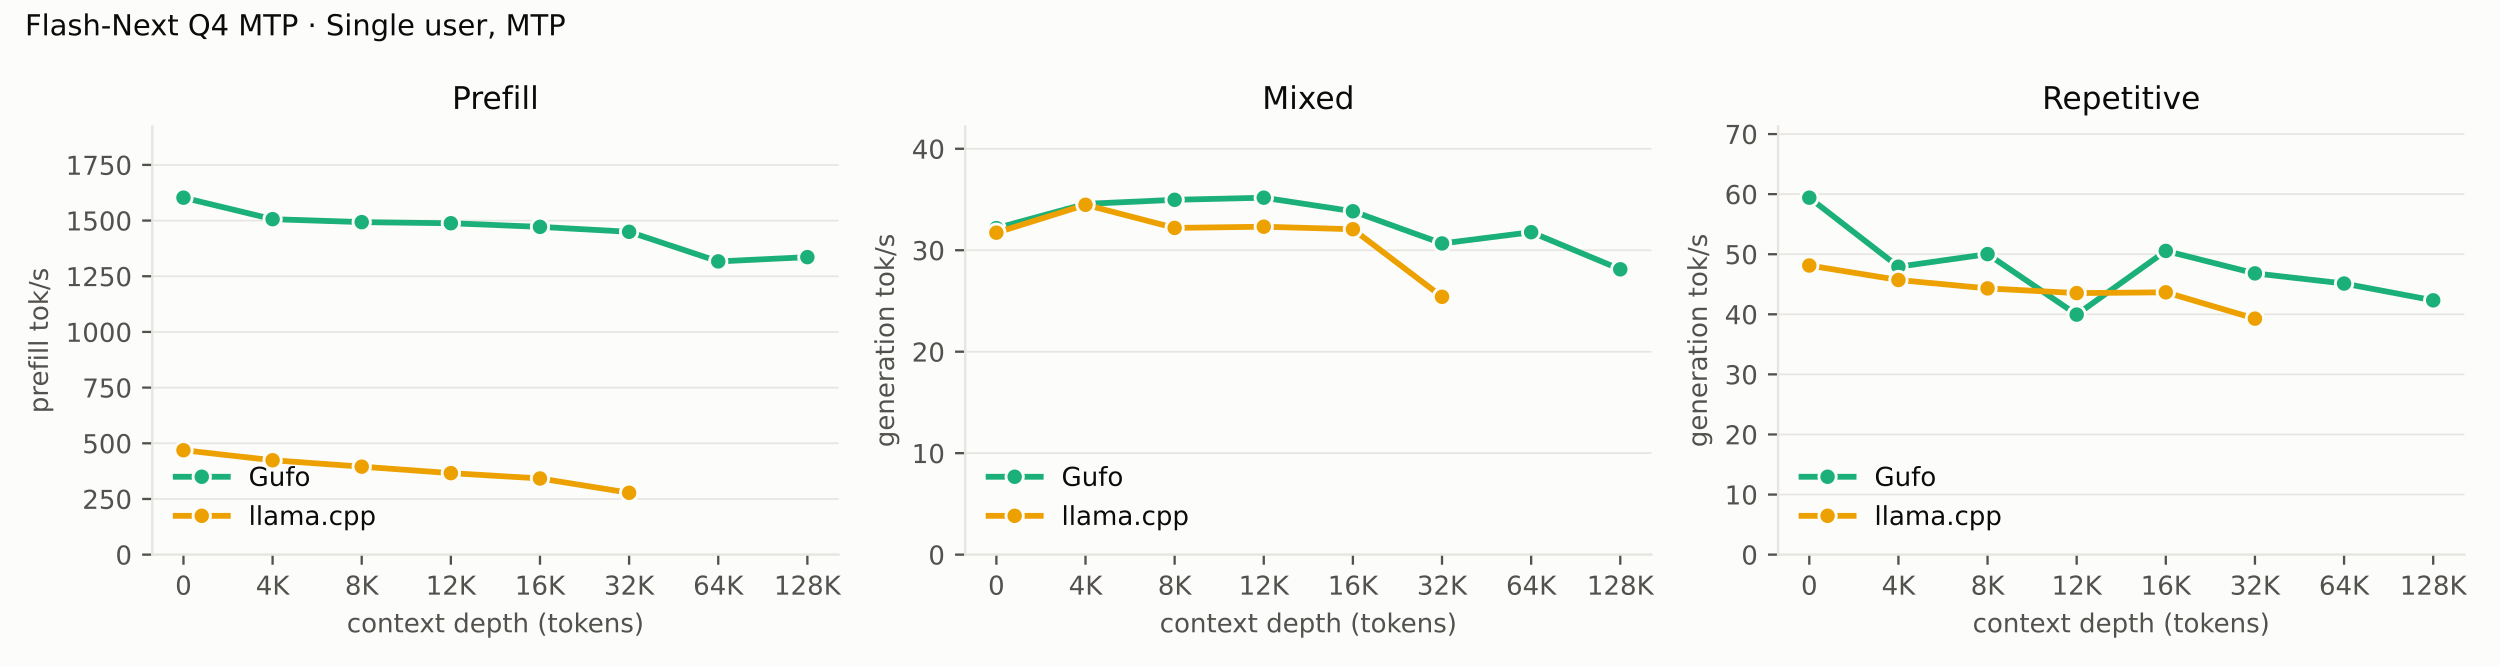
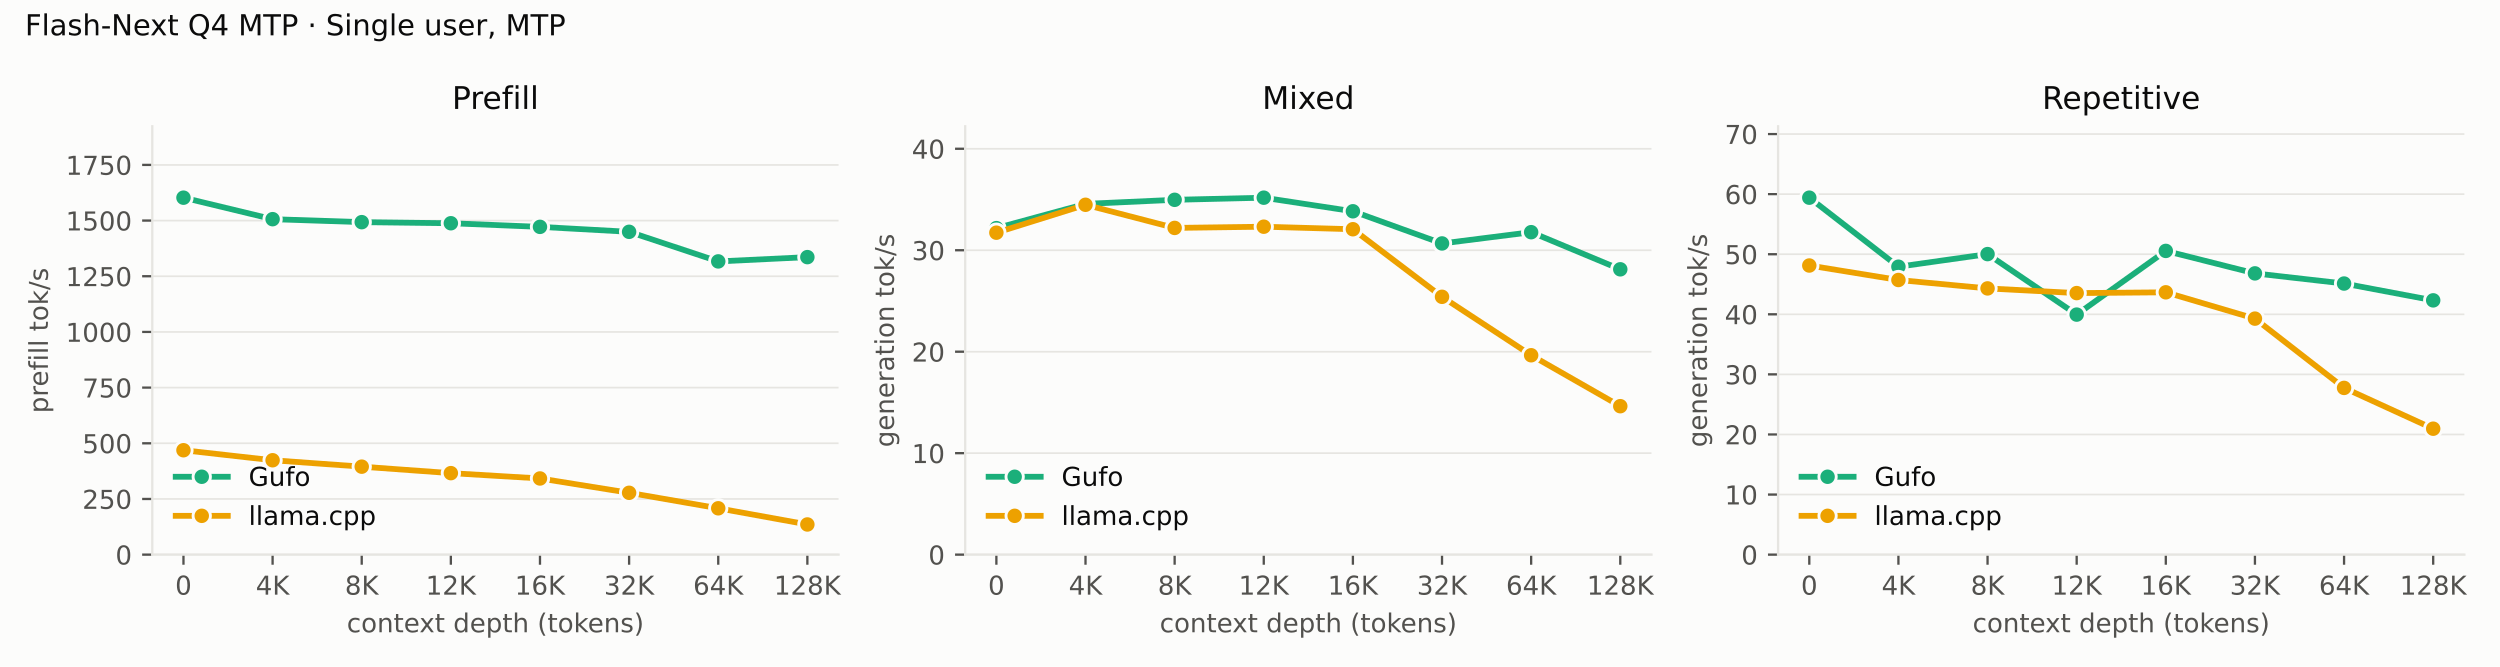
<svg xmlns="http://www.w3.org/2000/svg" xmlns:xlink="http://www.w3.org/1999/xlink" width="864pt" height="230.4pt" viewBox="0 0 864 230.4" version="1.1">
  <defs>
    <style type="text/css">*{stroke-linejoin: round; stroke-linecap: butt}</style>
  </defs>
  <g id="figure_1">
    <g id="patch_1">
      <path d="M 0 230.4 L 864 230.4 L 864 0 L 0 0 z " style="fill: #fcfcfb" />
    </g>
    <g id="axes_1">
      <g id="patch_2">
        <path d="M 52.626 191.679 L 289.806 191.679 L 289.806 43.647 L 52.626 43.647 z " style="fill: #fcfcfb" />
      </g>
      <g id="matplotlib.axis_1">
        <g id="xtick_1">
          <g id="line2d_1">
            <defs>
              <path id="m1ebf051f68" d="M 0 0 L 0 3.5 " style="stroke: #52514e; stroke-width: 0.8" />
            </defs>
            <g>
              <use xlink:href="#m1ebf051f68" x="63.407" y="191.679" style="fill: #52514e; stroke: #52514e; stroke-width: 0.8" />
            </g>
          </g>
          <g id="text_1">
            <text style="font-size: 9px; font-family: 'DejaVu Sans', 'Bitstream Vera Sans', 'Computer Modern Sans Serif', 'Lucida Grande', 'Verdana', 'Geneva', 'Lucid', 'Arial', 'Helvetica', 'Avant Garde', sans-serif; text-anchor: middle; fill: #52514e" x="63.407" y="205.517" transform="rotate(-0 63.40665 205.5172)">0</text>
          </g>
        </g>
        <g id="xtick_2">
          <g id="line2d_2">
            <g>
              <use xlink:href="#m1ebf051f68" x="94.209" y="191.679" style="fill: #52514e; stroke: #52514e; stroke-width: 0.8" />
            </g>
          </g>
          <g id="text_2">
            <text style="font-size: 9px; font-family: 'DejaVu Sans', 'Bitstream Vera Sans', 'Computer Modern Sans Serif', 'Lucida Grande', 'Verdana', 'Geneva', 'Lucid', 'Arial', 'Helvetica', 'Avant Garde', sans-serif; text-anchor: middle; fill: #52514e" x="94.209" y="205.517" transform="rotate(-0 94.20935 205.5172)">4K</text>
          </g>
        </g>
        <g id="xtick_3">
          <g id="line2d_3">
            <g>
              <use xlink:href="#m1ebf051f68" x="125.012" y="191.679" style="fill: #52514e; stroke: #52514e; stroke-width: 0.8" />
            </g>
          </g>
          <g id="text_3">
            <text style="font-size: 9px; font-family: 'DejaVu Sans', 'Bitstream Vera Sans', 'Computer Modern Sans Serif', 'Lucida Grande', 'Verdana', 'Geneva', 'Lucid', 'Arial', 'Helvetica', 'Avant Garde', sans-serif; text-anchor: middle; fill: #52514e" x="125.012" y="205.517" transform="rotate(-0 125.012 205.5172)">8K</text>
          </g>
        </g>
        <g id="xtick_4">
          <g id="line2d_4">
            <g>
              <use xlink:href="#m1ebf051f68" x="155.815" y="191.679" style="fill: #52514e; stroke: #52514e; stroke-width: 0.8" />
            </g>
          </g>
          <g id="text_4">
            <text style="font-size: 9px; font-family: 'DejaVu Sans', 'Bitstream Vera Sans', 'Computer Modern Sans Serif', 'Lucida Grande', 'Verdana', 'Geneva', 'Lucid', 'Arial', 'Helvetica', 'Avant Garde', sans-serif; text-anchor: middle; fill: #52514e" x="155.815" y="205.517" transform="rotate(-0 155.8147 205.5172)">12K</text>
          </g>
        </g>
        <g id="xtick_5">
          <g id="line2d_5">
            <g>
              <use xlink:href="#m1ebf051f68" x="186.617" y="191.679" style="fill: #52514e; stroke: #52514e; stroke-width: 0.8" />
            </g>
          </g>
          <g id="text_5">
            <text style="font-size: 9px; font-family: 'DejaVu Sans', 'Bitstream Vera Sans', 'Computer Modern Sans Serif', 'Lucida Grande', 'Verdana', 'Geneva', 'Lucid', 'Arial', 'Helvetica', 'Avant Garde', sans-serif; text-anchor: middle; fill: #52514e" x="186.617" y="205.517" transform="rotate(-0 186.6174 205.5172)">16K</text>
          </g>
        </g>
        <g id="xtick_6">
          <g id="line2d_6">
            <g>
              <use xlink:href="#m1ebf051f68" x="217.42" y="191.679" style="fill: #52514e; stroke: #52514e; stroke-width: 0.8" />
            </g>
          </g>
          <g id="text_6">
            <text style="font-size: 9px; font-family: 'DejaVu Sans', 'Bitstream Vera Sans', 'Computer Modern Sans Serif', 'Lucida Grande', 'Verdana', 'Geneva', 'Lucid', 'Arial', 'Helvetica', 'Avant Garde', sans-serif; text-anchor: middle; fill: #52514e" x="217.42" y="205.517" transform="rotate(-0 217.4201 205.5172)">32K</text>
          </g>
        </g>
        <g id="xtick_7">
          <g id="line2d_7">
            <g>
              <use xlink:href="#m1ebf051f68" x="248.223" y="191.679" style="fill: #52514e; stroke: #52514e; stroke-width: 0.8" />
            </g>
          </g>
          <g id="text_7">
            <text style="font-size: 9px; font-family: 'DejaVu Sans', 'Bitstream Vera Sans', 'Computer Modern Sans Serif', 'Lucida Grande', 'Verdana', 'Geneva', 'Lucid', 'Arial', 'Helvetica', 'Avant Garde', sans-serif; text-anchor: middle; fill: #52514e" x="248.223" y="205.517" transform="rotate(-0 248.2228 205.5172)">64K</text>
          </g>
        </g>
        <g id="xtick_8">
          <g id="line2d_8">
            <g>
              <use xlink:href="#m1ebf051f68" x="279.026" y="191.679" style="fill: #52514e; stroke: #52514e; stroke-width: 0.8" />
            </g>
          </g>
          <g id="text_8">
            <text style="font-size: 9px; font-family: 'DejaVu Sans', 'Bitstream Vera Sans', 'Computer Modern Sans Serif', 'Lucida Grande', 'Verdana', 'Geneva', 'Lucid', 'Arial', 'Helvetica', 'Avant Garde', sans-serif; text-anchor: middle; fill: #52514e" x="279.026" y="205.517" transform="rotate(-0 279.0255 205.5172)">128K</text>
          </g>
        </g>
        <g id="text_9">
          <text style="font-size: 9px; font-family: 'DejaVu Sans', 'Bitstream Vera Sans', 'Computer Modern Sans Serif', 'Lucida Grande', 'Verdana', 'Geneva', 'Lucid', 'Arial', 'Helvetica', 'Avant Garde', sans-serif; text-anchor: middle; fill: #52514e" x="171.216" y="218.518" transform="rotate(-0 171.2161 218.5179)">context depth (tokens)</text>
        </g>
      </g>
      <g id="matplotlib.axis_2">
        <g id="ytick_1">
          <g id="line2d_9">
            <path d="M 52.626 191.679 L 289.806 191.679 " clip-path="url(#p8acc81fe99)" style="fill: none; stroke: #e6e5e1; stroke-width: 0.6; stroke-linecap: square" />
          </g>
          <g id="line2d_10">
            <defs>
              <path id="m680e5b1e24" d="M 0 0 L -3.5 0 " style="stroke: #52514e; stroke-width: 0.8" />
            </defs>
            <g>
              <use xlink:href="#m680e5b1e24" x="52.626" y="191.679" style="fill: #52514e; stroke: #52514e; stroke-width: 0.8" />
            </g>
          </g>
          <g id="text_10">
            <text style="font-size: 9px; font-family: 'DejaVu Sans', 'Bitstream Vera Sans', 'Computer Modern Sans Serif', 'Lucida Grande', 'Verdana', 'Geneva', 'Lucid', 'Arial', 'Helvetica', 'Avant Garde', sans-serif; text-anchor: end; fill: #52514e" x="45.626" y="195.098" transform="rotate(-0 45.6257 195.0982)">0</text>
          </g>
        </g>
        <g id="ytick_2">
          <g id="line2d_11">
            <path d="M 52.626 172.438 L 289.806 172.438 " clip-path="url(#p8acc81fe99)" style="fill: none; stroke: #e6e5e1; stroke-width: 0.6; stroke-linecap: square" />
          </g>
          <g id="line2d_12">
            <g>
              <use xlink:href="#m680e5b1e24" x="52.626" y="172.438" style="fill: #52514e; stroke: #52514e; stroke-width: 0.8" />
            </g>
          </g>
          <g id="text_11">
            <text style="font-size: 9px; font-family: 'DejaVu Sans', 'Bitstream Vera Sans', 'Computer Modern Sans Serif', 'Lucida Grande', 'Verdana', 'Geneva', 'Lucid', 'Arial', 'Helvetica', 'Avant Garde', sans-serif; text-anchor: end; fill: #52514e" x="45.626" y="175.857" transform="rotate(-0 45.6257 175.8571)">250</text>
          </g>
        </g>
        <g id="ytick_3">
          <g id="line2d_13">
            <path d="M 52.626 153.197 L 289.806 153.197 " clip-path="url(#p8acc81fe99)" style="fill: none; stroke: #e6e5e1; stroke-width: 0.6; stroke-linecap: square" />
          </g>
          <g id="line2d_14">
            <g>
              <use xlink:href="#m680e5b1e24" x="52.626" y="153.197" style="fill: #52514e; stroke: #52514e; stroke-width: 0.8" />
            </g>
          </g>
          <g id="text_12">
            <text style="font-size: 9px; font-family: 'DejaVu Sans', 'Bitstream Vera Sans', 'Computer Modern Sans Serif', 'Lucida Grande', 'Verdana', 'Geneva', 'Lucid', 'Arial', 'Helvetica', 'Avant Garde', sans-serif; text-anchor: end; fill: #52514e" x="45.626" y="156.616" transform="rotate(-0 45.6257 156.616)">500</text>
          </g>
        </g>
        <g id="ytick_4">
          <g id="line2d_15">
            <path d="M 52.626 133.956 L 289.806 133.956 " clip-path="url(#p8acc81fe99)" style="fill: none; stroke: #e6e5e1; stroke-width: 0.6; stroke-linecap: square" />
          </g>
          <g id="line2d_16">
            <g>
              <use xlink:href="#m680e5b1e24" x="52.626" y="133.956" style="fill: #52514e; stroke: #52514e; stroke-width: 0.8" />
            </g>
          </g>
          <g id="text_13">
            <text style="font-size: 9px; font-family: 'DejaVu Sans', 'Bitstream Vera Sans', 'Computer Modern Sans Serif', 'Lucida Grande', 'Verdana', 'Geneva', 'Lucid', 'Arial', 'Helvetica', 'Avant Garde', sans-serif; text-anchor: end; fill: #52514e" x="45.626" y="137.375" transform="rotate(-0 45.6257 137.3749)">750</text>
          </g>
        </g>
        <g id="ytick_5">
          <g id="line2d_17">
            <path d="M 52.626 114.715 L 289.806 114.715 " clip-path="url(#p8acc81fe99)" style="fill: none; stroke: #e6e5e1; stroke-width: 0.6; stroke-linecap: square" />
          </g>
          <g id="line2d_18">
            <g>
              <use xlink:href="#m680e5b1e24" x="52.626" y="114.715" style="fill: #52514e; stroke: #52514e; stroke-width: 0.8" />
            </g>
          </g>
          <g id="text_14">
            <text style="font-size: 9px; font-family: 'DejaVu Sans', 'Bitstream Vera Sans', 'Computer Modern Sans Serif', 'Lucida Grande', 'Verdana', 'Geneva', 'Lucid', 'Arial', 'Helvetica', 'Avant Garde', sans-serif; text-anchor: end; fill: #52514e" x="45.626" y="118.134" transform="rotate(-0 45.6257 118.1338)">1000</text>
          </g>
        </g>
        <g id="ytick_6">
          <g id="line2d_19">
            <path d="M 52.626 95.474 L 289.806 95.474 " clip-path="url(#p8acc81fe99)" style="fill: none; stroke: #e6e5e1; stroke-width: 0.6; stroke-linecap: square" />
          </g>
          <g id="line2d_20">
            <g>
              <use xlink:href="#m680e5b1e24" x="52.626" y="95.474" style="fill: #52514e; stroke: #52514e; stroke-width: 0.8" />
            </g>
          </g>
          <g id="text_15">
            <text style="font-size: 9px; font-family: 'DejaVu Sans', 'Bitstream Vera Sans', 'Computer Modern Sans Serif', 'Lucida Grande', 'Verdana', 'Geneva', 'Lucid', 'Arial', 'Helvetica', 'Avant Garde', sans-serif; text-anchor: end; fill: #52514e" x="45.626" y="98.893" transform="rotate(-0 45.6257 98.89267)">1250</text>
          </g>
        </g>
        <g id="ytick_7">
          <g id="line2d_21">
            <path d="M 52.626 76.233 L 289.806 76.233 " clip-path="url(#p8acc81fe99)" style="fill: none; stroke: #e6e5e1; stroke-width: 0.6; stroke-linecap: square" />
          </g>
          <g id="line2d_22">
            <g>
              <use xlink:href="#m680e5b1e24" x="52.626" y="76.233" style="fill: #52514e; stroke: #52514e; stroke-width: 0.8" />
            </g>
          </g>
          <g id="text_16">
            <text style="font-size: 9px; font-family: 'DejaVu Sans', 'Bitstream Vera Sans', 'Computer Modern Sans Serif', 'Lucida Grande', 'Verdana', 'Geneva', 'Lucid', 'Arial', 'Helvetica', 'Avant Garde', sans-serif; text-anchor: end; fill: #52514e" x="45.626" y="79.652" transform="rotate(-0 45.6257 79.65156)">1500</text>
          </g>
        </g>
        <g id="ytick_8">
          <g id="line2d_23">
            <path d="M 52.626 56.991 L 289.806 56.991 " clip-path="url(#p8acc81fe99)" style="fill: none; stroke: #e6e5e1; stroke-width: 0.6; stroke-linecap: square" />
          </g>
          <g id="line2d_24">
            <g>
              <use xlink:href="#m680e5b1e24" x="52.626" y="56.991" style="fill: #52514e; stroke: #52514e; stroke-width: 0.8" />
            </g>
          </g>
          <g id="text_17">
            <text style="font-size: 9px; font-family: 'DejaVu Sans', 'Bitstream Vera Sans', 'Computer Modern Sans Serif', 'Lucida Grande', 'Verdana', 'Geneva', 'Lucid', 'Arial', 'Helvetica', 'Avant Garde', sans-serif; text-anchor: end; fill: #52514e" x="45.626" y="60.41" transform="rotate(-0 45.6257 60.41044)">1750</text>
          </g>
        </g>
        <g id="text_18">
          <text style="font-size: 9px; font-family: 'DejaVu Sans', 'Bitstream Vera Sans', 'Computer Modern Sans Serif', 'Lucida Grande', 'Verdana', 'Geneva', 'Lucid', 'Arial', 'Helvetica', 'Avant Garde', sans-serif; text-anchor: middle; fill: #52514e" x="16.559" y="117.663" transform="rotate(-90 16.55859 117.6632)">prefill tok/s</text>
        </g>
      </g>
      <g id="line2d_25">
        <path d="M 63.407 68.319 L 94.209 75.746 L 125.012 76.775 L 155.815 77.154 L 186.617 78.402 L 217.42 80.115 L 248.223 90.34 L 279.026 88.862 " clip-path="url(#p8acc81fe99)" style="fill: none; stroke: #1baf7a; stroke-width: 2; stroke-linecap: square" />
        <defs>
          <path id="m52f97da8ad" d="M 0 3 C 0.796 3 1.559 2.684 2.121 2.121 C 2.684 1.559 3 0.796 3 0 C 3 -0.796 2.684 -1.559 2.121 -2.121 C 1.559 -2.684 0.796 -3 0 -3 C -0.796 -3 -1.559 -2.684 -2.121 -2.121 C -2.684 -1.559 -3 -0.796 -3 0 C -3 0.796 -2.684 1.559 -2.121 2.121 C -1.559 2.684 -0.796 3 0 3 z " style="stroke: #fcfcfb" />
        </defs>
        <g clip-path="url(#p8acc81fe99)">
          <use xlink:href="#m52f97da8ad" x="63.407" y="68.319" style="fill: #1baf7a; stroke: #fcfcfb" />
          <use xlink:href="#m52f97da8ad" x="94.209" y="75.746" style="fill: #1baf7a; stroke: #fcfcfb" />
          <use xlink:href="#m52f97da8ad" x="125.012" y="76.775" style="fill: #1baf7a; stroke: #fcfcfb" />
          <use xlink:href="#m52f97da8ad" x="155.815" y="77.154" style="fill: #1baf7a; stroke: #fcfcfb" />
          <use xlink:href="#m52f97da8ad" x="186.617" y="78.402" style="fill: #1baf7a; stroke: #fcfcfb" />
          <use xlink:href="#m52f97da8ad" x="217.42" y="80.115" style="fill: #1baf7a; stroke: #fcfcfb" />
          <use xlink:href="#m52f97da8ad" x="248.223" y="90.34" style="fill: #1baf7a; stroke: #fcfcfb" />
          <use xlink:href="#m52f97da8ad" x="279.026" y="88.862" style="fill: #1baf7a; stroke: #fcfcfb" />
        </g>
      </g>
      <g id="line2d_26">
-         <path d="M 63.407 155.601 L 94.209 159.063 L 125.012 161.28 L 155.815 163.517 L 186.617 165.359 L 217.42 170.313 " clip-path="url(#p8acc81fe99)" style="fill: none; stroke: #eda100; stroke-width: 2; stroke-linecap: square" />
+         <path d="M 63.407 155.601 L 94.209 159.063 L 125.012 161.28 L 155.815 163.517 L 186.617 165.359 L 217.42 170.313 L 248.223 175.668 L 279.026 181.257 " clip-path="url(#p8acc81fe99)" style="fill: none; stroke: #eda100; stroke-width: 2; stroke-linecap: square" />
        <defs>
          <path id="mb9ac056d34" d="M 0 3 C 0.796 3 1.559 2.684 2.121 2.121 C 2.684 1.559 3 0.796 3 0 C 3 -0.796 2.684 -1.559 2.121 -2.121 C 1.559 -2.684 0.796 -3 0 -3 C -0.796 -3 -1.559 -2.684 -2.121 -2.121 C -2.684 -1.559 -3 -0.796 -3 0 C -3 0.796 -2.684 1.559 -2.121 2.121 C -1.559 2.684 -0.796 3 0 3 z " style="stroke: #fcfcfb" />
        </defs>
        <g clip-path="url(#p8acc81fe99)">
          <use xlink:href="#mb9ac056d34" x="63.407" y="155.601" style="fill: #eda100; stroke: #fcfcfb" />
          <use xlink:href="#mb9ac056d34" x="94.209" y="159.063" style="fill: #eda100; stroke: #fcfcfb" />
          <use xlink:href="#mb9ac056d34" x="125.012" y="161.28" style="fill: #eda100; stroke: #fcfcfb" />
          <use xlink:href="#mb9ac056d34" x="155.815" y="163.517" style="fill: #eda100; stroke: #fcfcfb" />
          <use xlink:href="#mb9ac056d34" x="186.617" y="165.359" style="fill: #eda100; stroke: #fcfcfb" />
          <use xlink:href="#mb9ac056d34" x="217.42" y="170.313" style="fill: #eda100; stroke: #fcfcfb" />
+           <use xlink:href="#mb9ac056d34" x="248.223" y="175.668" style="fill: #eda100; stroke: #fcfcfb" />
+           <use xlink:href="#mb9ac056d34" x="279.026" y="181.257" style="fill: #eda100; stroke: #fcfcfb" />
        </g>
      </g>
      <g id="patch_3">
        <path d="M 52.626 191.679 L 52.626 43.647 " style="fill: none; stroke: #e6e5e1; stroke-width: 0.8; stroke-linejoin: miter; stroke-linecap: square" />
      </g>
      <g id="patch_4">
        <path d="M 52.626 191.679 L 289.806 191.679 " style="fill: none; stroke: #e6e5e1; stroke-width: 0.8; stroke-linejoin: miter; stroke-linecap: square" />
      </g>
      <g id="text_19">
        <text style="font-size: 10.8px; font-family: 'DejaVu Sans', 'Bitstream Vera Sans', 'Computer Modern Sans Serif', 'Lucida Grande', 'Verdana', 'Geneva', 'Lucid', 'Arial', 'Helvetica', 'Avant Garde', sans-serif; text-anchor: middle; fill: #0b0b0b" x="171.216" y="37.647" transform="rotate(-0 171.2161 37.64709)">Prefill</text>
      </g>
      <g id="legend_1">
        <g id="line2d_27">
          <path d="M 60.726 164.766 L 69.726 164.766 L 78.726 164.766 " style="fill: none; stroke: #1baf7a; stroke-width: 2; stroke-linecap: square" />
          <g>
            <use xlink:href="#m52f97da8ad" x="69.726" y="164.766" style="fill: #1baf7a; stroke: #fcfcfb" />
          </g>
        </g>
        <g id="text_20">
          <text style="font-size: 9px; font-family: 'DejaVu Sans', 'Bitstream Vera Sans', 'Computer Modern Sans Serif', 'Lucida Grande', 'Verdana', 'Geneva', 'Lucid', 'Arial', 'Helvetica', 'Avant Garde', sans-serif; text-anchor: start; fill: #0b0b0b" x="85.926" y="167.916" transform="rotate(-0 85.9257 167.9165)">Gufo</text>
        </g>
        <g id="line2d_28">
          <path d="M 60.726 178.267 L 69.726 178.267 L 78.726 178.267 " style="fill: none; stroke: #eda100; stroke-width: 2; stroke-linecap: square" />
          <g>
            <use xlink:href="#mb9ac056d34" x="69.726" y="178.267" style="fill: #eda100; stroke: #fcfcfb" />
          </g>
        </g>
        <g id="text_21">
          <text style="font-size: 9px; font-family: 'DejaVu Sans', 'Bitstream Vera Sans', 'Computer Modern Sans Serif', 'Lucida Grande', 'Verdana', 'Geneva', 'Lucid', 'Arial', 'Helvetica', 'Avant Garde', sans-serif; text-anchor: start; fill: #0b0b0b" x="85.926" y="181.417" transform="rotate(-0 85.9257 181.4172)">llama.cpp</text>
        </g>
      </g>
    </g>
    <g id="axes_2">
      <g id="patch_5">
        <path d="M 333.568 191.679 L 570.749 191.679 L 570.749 43.647 L 333.568 43.647 z " style="fill: #fcfcfb" />
      </g>
      <g id="matplotlib.axis_3">
        <g id="xtick_9">
          <g id="line2d_29">
            <g>
              <use xlink:href="#m1ebf051f68" x="344.349" y="191.679" style="fill: #52514e; stroke: #52514e; stroke-width: 0.8" />
            </g>
          </g>
          <g id="text_22">
            <text style="font-size: 9px; font-family: 'DejaVu Sans', 'Bitstream Vera Sans', 'Computer Modern Sans Serif', 'Lucida Grande', 'Verdana', 'Geneva', 'Lucid', 'Arial', 'Helvetica', 'Avant Garde', sans-serif; text-anchor: middle; fill: #52514e" x="344.349" y="205.517" transform="rotate(-0 344.3491 205.5172)">0</text>
          </g>
        </g>
        <g id="xtick_10">
          <g id="line2d_30">
            <g>
              <use xlink:href="#m1ebf051f68" x="375.152" y="191.679" style="fill: #52514e; stroke: #52514e; stroke-width: 0.8" />
            </g>
          </g>
          <g id="text_23">
            <text style="font-size: 9px; font-family: 'DejaVu Sans', 'Bitstream Vera Sans', 'Computer Modern Sans Serif', 'Lucida Grande', 'Verdana', 'Geneva', 'Lucid', 'Arial', 'Helvetica', 'Avant Garde', sans-serif; text-anchor: middle; fill: #52514e" x="375.152" y="205.517" transform="rotate(-0 375.1518 205.5172)">4K</text>
          </g>
        </g>
        <g id="xtick_11">
          <g id="line2d_31">
            <g>
              <use xlink:href="#m1ebf051f68" x="405.955" y="191.679" style="fill: #52514e; stroke: #52514e; stroke-width: 0.8" />
            </g>
          </g>
          <g id="text_24">
            <text style="font-size: 9px; font-family: 'DejaVu Sans', 'Bitstream Vera Sans', 'Computer Modern Sans Serif', 'Lucida Grande', 'Verdana', 'Geneva', 'Lucid', 'Arial', 'Helvetica', 'Avant Garde', sans-serif; text-anchor: middle; fill: #52514e" x="405.955" y="205.517" transform="rotate(-0 405.9545 205.5172)">8K</text>
          </g>
        </g>
        <g id="xtick_12">
          <g id="line2d_32">
            <g>
              <use xlink:href="#m1ebf051f68" x="436.757" y="191.679" style="fill: #52514e; stroke: #52514e; stroke-width: 0.8" />
            </g>
          </g>
          <g id="text_25">
            <text style="font-size: 9px; font-family: 'DejaVu Sans', 'Bitstream Vera Sans', 'Computer Modern Sans Serif', 'Lucida Grande', 'Verdana', 'Geneva', 'Lucid', 'Arial', 'Helvetica', 'Avant Garde', sans-serif; text-anchor: middle; fill: #52514e" x="436.757" y="205.517" transform="rotate(-0 436.7572 205.5172)">12K</text>
          </g>
        </g>
        <g id="xtick_13">
          <g id="line2d_33">
            <g>
              <use xlink:href="#m1ebf051f68" x="467.56" y="191.679" style="fill: #52514e; stroke: #52514e; stroke-width: 0.8" />
            </g>
          </g>
          <g id="text_26">
            <text style="font-size: 9px; font-family: 'DejaVu Sans', 'Bitstream Vera Sans', 'Computer Modern Sans Serif', 'Lucida Grande', 'Verdana', 'Geneva', 'Lucid', 'Arial', 'Helvetica', 'Avant Garde', sans-serif; text-anchor: middle; fill: #52514e" x="467.56" y="205.517" transform="rotate(-0 467.5599 205.5172)">16K</text>
          </g>
        </g>
        <g id="xtick_14">
          <g id="line2d_34">
            <g>
              <use xlink:href="#m1ebf051f68" x="498.363" y="191.679" style="fill: #52514e; stroke: #52514e; stroke-width: 0.8" />
            </g>
          </g>
          <g id="text_27">
            <text style="font-size: 9px; font-family: 'DejaVu Sans', 'Bitstream Vera Sans', 'Computer Modern Sans Serif', 'Lucida Grande', 'Verdana', 'Geneva', 'Lucid', 'Arial', 'Helvetica', 'Avant Garde', sans-serif; text-anchor: middle; fill: #52514e" x="498.363" y="205.517" transform="rotate(-0 498.3626 205.5172)">32K</text>
          </g>
        </g>
        <g id="xtick_15">
          <g id="line2d_35">
            <g>
              <use xlink:href="#m1ebf051f68" x="529.165" y="191.679" style="fill: #52514e; stroke: #52514e; stroke-width: 0.8" />
            </g>
          </g>
          <g id="text_28">
            <text style="font-size: 9px; font-family: 'DejaVu Sans', 'Bitstream Vera Sans', 'Computer Modern Sans Serif', 'Lucida Grande', 'Verdana', 'Geneva', 'Lucid', 'Arial', 'Helvetica', 'Avant Garde', sans-serif; text-anchor: middle; fill: #52514e" x="529.165" y="205.517" transform="rotate(-0 529.1653 205.5172)">64K</text>
          </g>
        </g>
        <g id="xtick_16">
          <g id="line2d_36">
            <g>
              <use xlink:href="#m1ebf051f68" x="559.968" y="191.679" style="fill: #52514e; stroke: #52514e; stroke-width: 0.8" />
            </g>
          </g>
          <g id="text_29">
            <text style="font-size: 9px; font-family: 'DejaVu Sans', 'Bitstream Vera Sans', 'Computer Modern Sans Serif', 'Lucida Grande', 'Verdana', 'Geneva', 'Lucid', 'Arial', 'Helvetica', 'Avant Garde', sans-serif; text-anchor: middle; fill: #52514e" x="559.968" y="205.517" transform="rotate(-0 559.968 205.5172)">128K</text>
          </g>
        </g>
        <g id="text_30">
          <text style="font-size: 9px; font-family: 'DejaVu Sans', 'Bitstream Vera Sans', 'Computer Modern Sans Serif', 'Lucida Grande', 'Verdana', 'Geneva', 'Lucid', 'Arial', 'Helvetica', 'Avant Garde', sans-serif; text-anchor: middle; fill: #52514e" x="452.159" y="218.518" transform="rotate(-0 452.1586 218.5179)">context depth (tokens)</text>
        </g>
      </g>
      <g id="matplotlib.axis_4">
        <g id="ytick_9">
          <g id="line2d_37">
            <path d="M 333.568 191.679 L 570.749 191.679 " clip-path="url(#p85067f14d9)" style="fill: none; stroke: #e6e5e1; stroke-width: 0.6; stroke-linecap: square" />
          </g>
          <g id="line2d_38">
            <g>
              <use xlink:href="#m680e5b1e24" x="333.568" y="191.679" style="fill: #52514e; stroke: #52514e; stroke-width: 0.8" />
            </g>
          </g>
          <g id="text_31">
            <text style="font-size: 9px; font-family: 'DejaVu Sans', 'Bitstream Vera Sans', 'Computer Modern Sans Serif', 'Lucida Grande', 'Verdana', 'Geneva', 'Lucid', 'Arial', 'Helvetica', 'Avant Garde', sans-serif; text-anchor: end; fill: #52514e" x="326.568" y="195.098" transform="rotate(-0 326.5682 195.0982)">0</text>
          </g>
        </g>
        <g id="ytick_10">
          <g id="line2d_39">
            <path d="M 333.568 156.614 L 570.749 156.614 " clip-path="url(#p85067f14d9)" style="fill: none; stroke: #e6e5e1; stroke-width: 0.6; stroke-linecap: square" />
          </g>
          <g id="line2d_40">
            <g>
              <use xlink:href="#m680e5b1e24" x="333.568" y="156.614" style="fill: #52514e; stroke: #52514e; stroke-width: 0.8" />
            </g>
          </g>
          <g id="text_32">
            <text style="font-size: 9px; font-family: 'DejaVu Sans', 'Bitstream Vera Sans', 'Computer Modern Sans Serif', 'Lucida Grande', 'Verdana', 'Geneva', 'Lucid', 'Arial', 'Helvetica', 'Avant Garde', sans-serif; text-anchor: end; fill: #52514e" x="326.568" y="160.033" transform="rotate(-0 326.5682 160.0328)">10</text>
          </g>
        </g>
        <g id="ytick_11">
          <g id="line2d_41">
            <path d="M 333.568 121.548 L 570.749 121.548 " clip-path="url(#p85067f14d9)" style="fill: none; stroke: #e6e5e1; stroke-width: 0.6; stroke-linecap: square" />
          </g>
          <g id="line2d_42">
            <g>
              <use xlink:href="#m680e5b1e24" x="333.568" y="121.548" style="fill: #52514e; stroke: #52514e; stroke-width: 0.8" />
            </g>
          </g>
          <g id="text_33">
            <text style="font-size: 9px; font-family: 'DejaVu Sans', 'Bitstream Vera Sans', 'Computer Modern Sans Serif', 'Lucida Grande', 'Verdana', 'Geneva', 'Lucid', 'Arial', 'Helvetica', 'Avant Garde', sans-serif; text-anchor: end; fill: #52514e" x="326.568" y="124.967" transform="rotate(-0 326.5682 124.9674)">20</text>
          </g>
        </g>
        <g id="ytick_12">
          <g id="line2d_43">
            <path d="M 333.568 86.483 L 570.749 86.483 " clip-path="url(#p85067f14d9)" style="fill: none; stroke: #e6e5e1; stroke-width: 0.6; stroke-linecap: square" />
          </g>
          <g id="line2d_44">
            <g>
              <use xlink:href="#m680e5b1e24" x="333.568" y="86.483" style="fill: #52514e; stroke: #52514e; stroke-width: 0.8" />
            </g>
          </g>
          <g id="text_34">
            <text style="font-size: 9px; font-family: 'DejaVu Sans', 'Bitstream Vera Sans', 'Computer Modern Sans Serif', 'Lucida Grande', 'Verdana', 'Geneva', 'Lucid', 'Arial', 'Helvetica', 'Avant Garde', sans-serif; text-anchor: end; fill: #52514e" x="326.568" y="89.902" transform="rotate(-0 326.5682 89.90196)">30</text>
          </g>
        </g>
        <g id="ytick_13">
          <g id="line2d_45">
            <path d="M 333.568 51.418 L 570.749 51.418 " clip-path="url(#p85067f14d9)" style="fill: none; stroke: #e6e5e1; stroke-width: 0.6; stroke-linecap: square" />
          </g>
          <g id="line2d_46">
            <g>
              <use xlink:href="#m680e5b1e24" x="333.568" y="51.418" style="fill: #52514e; stroke: #52514e; stroke-width: 0.8" />
            </g>
          </g>
          <g id="text_35">
            <text style="font-size: 9px; font-family: 'DejaVu Sans', 'Bitstream Vera Sans', 'Computer Modern Sans Serif', 'Lucida Grande', 'Verdana', 'Geneva', 'Lucid', 'Arial', 'Helvetica', 'Avant Garde', sans-serif; text-anchor: end; fill: #52514e" x="326.568" y="54.837" transform="rotate(-0 326.5682 54.83654)">40</text>
          </g>
        </g>
        <g id="text_36">
          <text style="font-size: 9px; font-family: 'DejaVu Sans', 'Bitstream Vera Sans', 'Computer Modern Sans Serif', 'Lucida Grande', 'Verdana', 'Geneva', 'Lucid', 'Arial', 'Helvetica', 'Avant Garde', sans-serif; text-anchor: middle; fill: #52514e" x="308.954" y="117.663" transform="rotate(-90 308.9536 117.6632)">generation tok/s</text>
        </g>
      </g>
      <g id="line2d_47">
        <path d="M 344.349 78.839 L 375.152 70.458 L 405.955 69.056 L 436.757 68.319 L 467.56 73.018 L 498.363 84.134 L 529.165 80.241 L 559.968 93.075 " clip-path="url(#p85067f14d9)" style="fill: none; stroke: #1baf7a; stroke-width: 2; stroke-linecap: square" />
        <g clip-path="url(#p85067f14d9)">
          <use xlink:href="#m52f97da8ad" x="344.349" y="78.839" style="fill: #1baf7a; stroke: #fcfcfb" />
          <use xlink:href="#m52f97da8ad" x="375.152" y="70.458" style="fill: #1baf7a; stroke: #fcfcfb" />
          <use xlink:href="#m52f97da8ad" x="405.955" y="69.056" style="fill: #1baf7a; stroke: #fcfcfb" />
          <use xlink:href="#m52f97da8ad" x="436.757" y="68.319" style="fill: #1baf7a; stroke: #fcfcfb" />
          <use xlink:href="#m52f97da8ad" x="467.56" y="73.018" style="fill: #1baf7a; stroke: #fcfcfb" />
          <use xlink:href="#m52f97da8ad" x="498.363" y="84.134" style="fill: #1baf7a; stroke: #fcfcfb" />
          <use xlink:href="#m52f97da8ad" x="529.165" y="80.241" style="fill: #1baf7a; stroke: #fcfcfb" />
          <use xlink:href="#m52f97da8ad" x="559.968" y="93.075" style="fill: #1baf7a; stroke: #fcfcfb" />
        </g>
      </g>
      <g id="line2d_48">
-         <path d="M 344.349 80.417 L 375.152 70.774 L 405.955 78.769 L 436.757 78.348 L 467.56 79.224 L 498.363 102.578 " clip-path="url(#p85067f14d9)" style="fill: none; stroke: #eda100; stroke-width: 2; stroke-linecap: square" />
+         <path d="M 344.349 80.417 L 375.152 70.774 L 405.955 78.769 L 436.757 78.348 L 467.56 79.224 L 498.363 102.578 L 529.165 122.776 L 559.968 140.379 " clip-path="url(#p85067f14d9)" style="fill: none; stroke: #eda100; stroke-width: 2; stroke-linecap: square" />
        <g clip-path="url(#p85067f14d9)">
          <use xlink:href="#mb9ac056d34" x="344.349" y="80.417" style="fill: #eda100; stroke: #fcfcfb" />
          <use xlink:href="#mb9ac056d34" x="375.152" y="70.774" style="fill: #eda100; stroke: #fcfcfb" />
          <use xlink:href="#mb9ac056d34" x="405.955" y="78.769" style="fill: #eda100; stroke: #fcfcfb" />
          <use xlink:href="#mb9ac056d34" x="436.757" y="78.348" style="fill: #eda100; stroke: #fcfcfb" />
          <use xlink:href="#mb9ac056d34" x="467.56" y="79.224" style="fill: #eda100; stroke: #fcfcfb" />
          <use xlink:href="#mb9ac056d34" x="498.363" y="102.578" style="fill: #eda100; stroke: #fcfcfb" />
+           <use xlink:href="#mb9ac056d34" x="529.165" y="122.776" style="fill: #eda100; stroke: #fcfcfb" />
+           <use xlink:href="#mb9ac056d34" x="559.968" y="140.379" style="fill: #eda100; stroke: #fcfcfb" />
        </g>
      </g>
      <g id="patch_6">
        <path d="M 333.568 191.679 L 333.568 43.647 " style="fill: none; stroke: #e6e5e1; stroke-width: 0.8; stroke-linejoin: miter; stroke-linecap: square" />
      </g>
      <g id="patch_7">
        <path d="M 333.568 191.679 L 570.749 191.679 " style="fill: none; stroke: #e6e5e1; stroke-width: 0.8; stroke-linejoin: miter; stroke-linecap: square" />
      </g>
      <g id="text_37">
        <text style="font-size: 10.8px; font-family: 'DejaVu Sans', 'Bitstream Vera Sans', 'Computer Modern Sans Serif', 'Lucida Grande', 'Verdana', 'Geneva', 'Lucid', 'Arial', 'Helvetica', 'Avant Garde', sans-serif; text-anchor: middle; fill: #0b0b0b" x="452.159" y="37.647" transform="rotate(-0 452.1586 37.64709)">Mixed</text>
      </g>
      <g id="legend_2">
        <g id="line2d_49">
          <path d="M 341.668 164.766 L 350.668 164.766 L 359.668 164.766 " style="fill: none; stroke: #1baf7a; stroke-width: 2; stroke-linecap: square" />
          <g>
            <use xlink:href="#m52f97da8ad" x="350.668" y="164.766" style="fill: #1baf7a; stroke: #fcfcfb" />
          </g>
        </g>
        <g id="text_38">
          <text style="font-size: 9px; font-family: 'DejaVu Sans', 'Bitstream Vera Sans', 'Computer Modern Sans Serif', 'Lucida Grande', 'Verdana', 'Geneva', 'Lucid', 'Arial', 'Helvetica', 'Avant Garde', sans-serif; text-anchor: start; fill: #0b0b0b" x="366.868" y="167.916" transform="rotate(-0 366.8682 167.9165)">Gufo</text>
        </g>
        <g id="line2d_50">
          <path d="M 341.668 178.267 L 350.668 178.267 L 359.668 178.267 " style="fill: none; stroke: #eda100; stroke-width: 2; stroke-linecap: square" />
          <g>
            <use xlink:href="#mb9ac056d34" x="350.668" y="178.267" style="fill: #eda100; stroke: #fcfcfb" />
          </g>
        </g>
        <g id="text_39">
          <text style="font-size: 9px; font-family: 'DejaVu Sans', 'Bitstream Vera Sans', 'Computer Modern Sans Serif', 'Lucida Grande', 'Verdana', 'Geneva', 'Lucid', 'Arial', 'Helvetica', 'Avant Garde', sans-serif; text-anchor: start; fill: #0b0b0b" x="366.868" y="181.417" transform="rotate(-0 366.8682 181.4172)">llama.cpp</text>
        </g>
      </g>
    </g>
    <g id="axes_3">
      <g id="patch_8">
        <path d="M 614.511 191.679 L 851.691 191.679 L 851.691 43.647 L 614.511 43.647 z " style="fill: #fcfcfb" />
      </g>
      <g id="matplotlib.axis_5">
        <g id="xtick_17">
          <g id="line2d_51">
            <g>
              <use xlink:href="#m1ebf051f68" x="625.292" y="191.679" style="fill: #52514e; stroke: #52514e; stroke-width: 0.8" />
            </g>
          </g>
          <g id="text_40">
            <text style="font-size: 9px; font-family: 'DejaVu Sans', 'Bitstream Vera Sans', 'Computer Modern Sans Serif', 'Lucida Grande', 'Verdana', 'Geneva', 'Lucid', 'Arial', 'Helvetica', 'Avant Garde', sans-serif; text-anchor: middle; fill: #52514e" x="625.292" y="205.517" transform="rotate(-0 625.2916 205.5172)">0</text>
          </g>
        </g>
        <g id="xtick_18">
          <g id="line2d_52">
            <g>
              <use xlink:href="#m1ebf051f68" x="656.094" y="191.679" style="fill: #52514e; stroke: #52514e; stroke-width: 0.8" />
            </g>
          </g>
          <g id="text_41">
            <text style="font-size: 9px; font-family: 'DejaVu Sans', 'Bitstream Vera Sans', 'Computer Modern Sans Serif', 'Lucida Grande', 'Verdana', 'Geneva', 'Lucid', 'Arial', 'Helvetica', 'Avant Garde', sans-serif; text-anchor: middle; fill: #52514e" x="656.094" y="205.517" transform="rotate(-0 656.0943 205.5172)">4K</text>
          </g>
        </g>
        <g id="xtick_19">
          <g id="line2d_53">
            <g>
              <use xlink:href="#m1ebf051f68" x="686.897" y="191.679" style="fill: #52514e; stroke: #52514e; stroke-width: 0.8" />
            </g>
          </g>
          <g id="text_42">
            <text style="font-size: 9px; font-family: 'DejaVu Sans', 'Bitstream Vera Sans', 'Computer Modern Sans Serif', 'Lucida Grande', 'Verdana', 'Geneva', 'Lucid', 'Arial', 'Helvetica', 'Avant Garde', sans-serif; text-anchor: middle; fill: #52514e" x="686.897" y="205.517" transform="rotate(-0 686.897 205.5172)">8K</text>
          </g>
        </g>
        <g id="xtick_20">
          <g id="line2d_54">
            <g>
              <use xlink:href="#m1ebf051f68" x="717.7" y="191.679" style="fill: #52514e; stroke: #52514e; stroke-width: 0.8" />
            </g>
          </g>
          <g id="text_43">
            <text style="font-size: 9px; font-family: 'DejaVu Sans', 'Bitstream Vera Sans', 'Computer Modern Sans Serif', 'Lucida Grande', 'Verdana', 'Geneva', 'Lucid', 'Arial', 'Helvetica', 'Avant Garde', sans-serif; text-anchor: middle; fill: #52514e" x="717.7" y="205.517" transform="rotate(-0 717.6997 205.5172)">12K</text>
          </g>
        </g>
        <g id="xtick_21">
          <g id="line2d_55">
            <g>
              <use xlink:href="#m1ebf051f68" x="748.502" y="191.679" style="fill: #52514e; stroke: #52514e; stroke-width: 0.8" />
            </g>
          </g>
          <g id="text_44">
            <text style="font-size: 9px; font-family: 'DejaVu Sans', 'Bitstream Vera Sans', 'Computer Modern Sans Serif', 'Lucida Grande', 'Verdana', 'Geneva', 'Lucid', 'Arial', 'Helvetica', 'Avant Garde', sans-serif; text-anchor: middle; fill: #52514e" x="748.502" y="205.517" transform="rotate(-0 748.5024 205.5172)">16K</text>
          </g>
        </g>
        <g id="xtick_22">
          <g id="line2d_56">
            <g>
              <use xlink:href="#m1ebf051f68" x="779.305" y="191.679" style="fill: #52514e; stroke: #52514e; stroke-width: 0.8" />
            </g>
          </g>
          <g id="text_45">
            <text style="font-size: 9px; font-family: 'DejaVu Sans', 'Bitstream Vera Sans', 'Computer Modern Sans Serif', 'Lucida Grande', 'Verdana', 'Geneva', 'Lucid', 'Arial', 'Helvetica', 'Avant Garde', sans-serif; text-anchor: middle; fill: #52514e" x="779.305" y="205.517" transform="rotate(-0 779.3051 205.5172)">32K</text>
          </g>
        </g>
        <g id="xtick_23">
          <g id="line2d_57">
            <g>
              <use xlink:href="#m1ebf051f68" x="810.108" y="191.679" style="fill: #52514e; stroke: #52514e; stroke-width: 0.8" />
            </g>
          </g>
          <g id="text_46">
            <text style="font-size: 9px; font-family: 'DejaVu Sans', 'Bitstream Vera Sans', 'Computer Modern Sans Serif', 'Lucida Grande', 'Verdana', 'Geneva', 'Lucid', 'Arial', 'Helvetica', 'Avant Garde', sans-serif; text-anchor: middle; fill: #52514e" x="810.108" y="205.517" transform="rotate(-0 810.1078 205.5172)">64K</text>
          </g>
        </g>
        <g id="xtick_24">
          <g id="line2d_58">
            <g>
              <use xlink:href="#m1ebf051f68" x="840.911" y="191.679" style="fill: #52514e; stroke: #52514e; stroke-width: 0.8" />
            </g>
          </g>
          <g id="text_47">
            <text style="font-size: 9px; font-family: 'DejaVu Sans', 'Bitstream Vera Sans', 'Computer Modern Sans Serif', 'Lucida Grande', 'Verdana', 'Geneva', 'Lucid', 'Arial', 'Helvetica', 'Avant Garde', sans-serif; text-anchor: middle; fill: #52514e" x="840.911" y="205.517" transform="rotate(-0 840.9105 205.5172)">128K</text>
          </g>
        </g>
        <g id="text_48">
          <text style="font-size: 9px; font-family: 'DejaVu Sans', 'Bitstream Vera Sans', 'Computer Modern Sans Serif', 'Lucida Grande', 'Verdana', 'Geneva', 'Lucid', 'Arial', 'Helvetica', 'Avant Garde', sans-serif; text-anchor: middle; fill: #52514e" x="733.101" y="218.518" transform="rotate(-0 733.1011 218.5179)">context depth (tokens)</text>
        </g>
      </g>
      <g id="matplotlib.axis_6">
        <g id="ytick_14">
          <g id="line2d_59">
            <path d="M 614.511 191.679 L 851.691 191.679 " clip-path="url(#pa87ad91062)" style="fill: none; stroke: #e6e5e1; stroke-width: 0.6; stroke-linecap: square" />
          </g>
          <g id="line2d_60">
            <g>
              <use xlink:href="#m680e5b1e24" x="614.511" y="191.679" style="fill: #52514e; stroke: #52514e; stroke-width: 0.8" />
            </g>
          </g>
          <g id="text_49">
            <text style="font-size: 9px; font-family: 'DejaVu Sans', 'Bitstream Vera Sans', 'Computer Modern Sans Serif', 'Lucida Grande', 'Verdana', 'Geneva', 'Lucid', 'Arial', 'Helvetica', 'Avant Garde', sans-serif; text-anchor: end; fill: #52514e" x="607.511" y="195.098" transform="rotate(-0 607.5107 195.0982)">0</text>
          </g>
        </g>
        <g id="ytick_15">
          <g id="line2d_61">
            <path d="M 614.511 170.915 L 851.691 170.915 " clip-path="url(#pa87ad91062)" style="fill: none; stroke: #e6e5e1; stroke-width: 0.6; stroke-linecap: square" />
          </g>
          <g id="line2d_62">
            <g>
              <use xlink:href="#m680e5b1e24" x="614.511" y="170.915" style="fill: #52514e; stroke: #52514e; stroke-width: 0.8" />
            </g>
          </g>
          <g id="text_50">
            <text style="font-size: 9px; font-family: 'DejaVu Sans', 'Bitstream Vera Sans', 'Computer Modern Sans Serif', 'Lucida Grande', 'Verdana', 'Geneva', 'Lucid', 'Arial', 'Helvetica', 'Avant Garde', sans-serif; text-anchor: end; fill: #52514e" x="607.511" y="174.334" transform="rotate(-0 607.5107 174.334)">10</text>
          </g>
        </g>
        <g id="ytick_16">
          <g id="line2d_63">
            <path d="M 614.511 150.151 L 851.691 150.151 " clip-path="url(#pa87ad91062)" style="fill: none; stroke: #e6e5e1; stroke-width: 0.6; stroke-linecap: square" />
          </g>
          <g id="line2d_64">
            <g>
              <use xlink:href="#m680e5b1e24" x="614.511" y="150.151" style="fill: #52514e; stroke: #52514e; stroke-width: 0.8" />
            </g>
          </g>
          <g id="text_51">
            <text style="font-size: 9px; font-family: 'DejaVu Sans', 'Bitstream Vera Sans', 'Computer Modern Sans Serif', 'Lucida Grande', 'Verdana', 'Geneva', 'Lucid', 'Arial', 'Helvetica', 'Avant Garde', sans-serif; text-anchor: end; fill: #52514e" x="607.511" y="153.57" transform="rotate(-0 607.5107 153.5698)">20</text>
          </g>
        </g>
        <g id="ytick_17">
          <g id="line2d_65">
            <path d="M 614.511 129.387 L 851.691 129.387 " clip-path="url(#pa87ad91062)" style="fill: none; stroke: #e6e5e1; stroke-width: 0.6; stroke-linecap: square" />
          </g>
          <g id="line2d_66">
            <g>
              <use xlink:href="#m680e5b1e24" x="614.511" y="129.387" style="fill: #52514e; stroke: #52514e; stroke-width: 0.8" />
            </g>
          </g>
          <g id="text_52">
            <text style="font-size: 9px; font-family: 'DejaVu Sans', 'Bitstream Vera Sans', 'Computer Modern Sans Serif', 'Lucida Grande', 'Verdana', 'Geneva', 'Lucid', 'Arial', 'Helvetica', 'Avant Garde', sans-serif; text-anchor: end; fill: #52514e" x="607.511" y="132.806" transform="rotate(-0 607.5107 132.8056)">30</text>
          </g>
        </g>
        <g id="ytick_18">
          <g id="line2d_67">
            <path d="M 614.511 108.622 L 851.691 108.622 " clip-path="url(#pa87ad91062)" style="fill: none; stroke: #e6e5e1; stroke-width: 0.6; stroke-linecap: square" />
          </g>
          <g id="line2d_68">
            <g>
              <use xlink:href="#m680e5b1e24" x="614.511" y="108.622" style="fill: #52514e; stroke: #52514e; stroke-width: 0.8" />
            </g>
          </g>
          <g id="text_53">
            <text style="font-size: 9px; font-family: 'DejaVu Sans', 'Bitstream Vera Sans', 'Computer Modern Sans Serif', 'Lucida Grande', 'Verdana', 'Geneva', 'Lucid', 'Arial', 'Helvetica', 'Avant Garde', sans-serif; text-anchor: end; fill: #52514e" x="607.511" y="112.041" transform="rotate(-0 607.5107 112.0414)">40</text>
          </g>
        </g>
        <g id="ytick_19">
          <g id="line2d_69">
            <path d="M 614.511 87.858 L 851.691 87.858 " clip-path="url(#pa87ad91062)" style="fill: none; stroke: #e6e5e1; stroke-width: 0.6; stroke-linecap: square" />
          </g>
          <g id="line2d_70">
            <g>
              <use xlink:href="#m680e5b1e24" x="614.511" y="87.858" style="fill: #52514e; stroke: #52514e; stroke-width: 0.8" />
            </g>
          </g>
          <g id="text_54">
            <text style="font-size: 9px; font-family: 'DejaVu Sans', 'Bitstream Vera Sans', 'Computer Modern Sans Serif', 'Lucida Grande', 'Verdana', 'Geneva', 'Lucid', 'Arial', 'Helvetica', 'Avant Garde', sans-serif; text-anchor: end; fill: #52514e" x="607.511" y="91.277" transform="rotate(-0 607.5107 91.27719)">50</text>
          </g>
        </g>
        <g id="ytick_20">
          <g id="line2d_71">
            <path d="M 614.511 67.094 L 851.691 67.094 " clip-path="url(#pa87ad91062)" style="fill: none; stroke: #e6e5e1; stroke-width: 0.6; stroke-linecap: square" />
          </g>
          <g id="line2d_72">
            <g>
              <use xlink:href="#m680e5b1e24" x="614.511" y="67.094" style="fill: #52514e; stroke: #52514e; stroke-width: 0.8" />
            </g>
          </g>
          <g id="text_55">
            <text style="font-size: 9px; font-family: 'DejaVu Sans', 'Bitstream Vera Sans', 'Computer Modern Sans Serif', 'Lucida Grande', 'Verdana', 'Geneva', 'Lucid', 'Arial', 'Helvetica', 'Avant Garde', sans-serif; text-anchor: end; fill: #52514e" x="607.511" y="70.513" transform="rotate(-0 607.5107 70.51299)">60</text>
          </g>
        </g>
        <g id="ytick_21">
          <g id="line2d_73">
            <path d="M 614.511 46.33 L 851.691 46.33 " clip-path="url(#pa87ad91062)" style="fill: none; stroke: #e6e5e1; stroke-width: 0.6; stroke-linecap: square" />
          </g>
          <g id="line2d_74">
            <g>
              <use xlink:href="#m680e5b1e24" x="614.511" y="46.33" style="fill: #52514e; stroke: #52514e; stroke-width: 0.8" />
            </g>
          </g>
          <g id="text_56">
            <text style="font-size: 9px; font-family: 'DejaVu Sans', 'Bitstream Vera Sans', 'Computer Modern Sans Serif', 'Lucida Grande', 'Verdana', 'Geneva', 'Lucid', 'Arial', 'Helvetica', 'Avant Garde', sans-serif; text-anchor: end; fill: #52514e" x="607.511" y="49.749" transform="rotate(-0 607.5107 49.74878)">70</text>
          </g>
        </g>
        <g id="text_57">
          <text style="font-size: 9px; font-family: 'DejaVu Sans', 'Bitstream Vera Sans', 'Computer Modern Sans Serif', 'Lucida Grande', 'Verdana', 'Geneva', 'Lucid', 'Arial', 'Helvetica', 'Avant Garde', sans-serif; text-anchor: middle; fill: #52514e" x="589.896" y="117.663" transform="rotate(-90 589.8961 117.6632)">generation tok/s</text>
        </g>
      </g>
      <g id="line2d_75">
        <path d="M 625.292 68.319 L 656.094 92.177 L 686.897 87.817 L 717.7 108.726 L 748.502 86.716 L 779.305 94.482 L 810.108 97.991 L 840.911 103.805 " clip-path="url(#pa87ad91062)" style="fill: none; stroke: #1baf7a; stroke-width: 2; stroke-linecap: square" />
        <g clip-path="url(#pa87ad91062)">
          <use xlink:href="#m52f97da8ad" x="625.292" y="68.319" style="fill: #1baf7a; stroke: #fcfcfb" />
          <use xlink:href="#m52f97da8ad" x="656.094" y="92.177" style="fill: #1baf7a; stroke: #fcfcfb" />
          <use xlink:href="#m52f97da8ad" x="686.897" y="87.817" style="fill: #1baf7a; stroke: #fcfcfb" />
          <use xlink:href="#m52f97da8ad" x="717.7" y="108.726" style="fill: #1baf7a; stroke: #fcfcfb" />
          <use xlink:href="#m52f97da8ad" x="748.502" y="86.716" style="fill: #1baf7a; stroke: #fcfcfb" />
          <use xlink:href="#m52f97da8ad" x="779.305" y="94.482" style="fill: #1baf7a; stroke: #fcfcfb" />
          <use xlink:href="#m52f97da8ad" x="810.108" y="97.991" style="fill: #1baf7a; stroke: #fcfcfb" />
          <use xlink:href="#m52f97da8ad" x="840.911" y="103.805" style="fill: #1baf7a; stroke: #fcfcfb" />
        </g>
      </g>
      <g id="line2d_76">
-         <path d="M 625.292 91.762 L 656.094 96.766 L 686.897 99.673 L 717.7 101.293 L 748.502 101.023 L 779.305 110.117 " clip-path="url(#pa87ad91062)" style="fill: none; stroke: #eda100; stroke-width: 2; stroke-linecap: square" />
+         <path d="M 625.292 91.762 L 656.094 96.766 L 686.897 99.673 L 717.7 101.293 L 748.502 101.023 L 779.305 110.117 L 810.108 134.059 L 840.911 148.158 " clip-path="url(#pa87ad91062)" style="fill: none; stroke: #eda100; stroke-width: 2; stroke-linecap: square" />
        <g clip-path="url(#pa87ad91062)">
          <use xlink:href="#mb9ac056d34" x="625.292" y="91.762" style="fill: #eda100; stroke: #fcfcfb" />
          <use xlink:href="#mb9ac056d34" x="656.094" y="96.766" style="fill: #eda100; stroke: #fcfcfb" />
          <use xlink:href="#mb9ac056d34" x="686.897" y="99.673" style="fill: #eda100; stroke: #fcfcfb" />
          <use xlink:href="#mb9ac056d34" x="717.7" y="101.293" style="fill: #eda100; stroke: #fcfcfb" />
          <use xlink:href="#mb9ac056d34" x="748.502" y="101.023" style="fill: #eda100; stroke: #fcfcfb" />
          <use xlink:href="#mb9ac056d34" x="779.305" y="110.117" style="fill: #eda100; stroke: #fcfcfb" />
+           <use xlink:href="#mb9ac056d34" x="810.108" y="134.059" style="fill: #eda100; stroke: #fcfcfb" />
+           <use xlink:href="#mb9ac056d34" x="840.911" y="148.158" style="fill: #eda100; stroke: #fcfcfb" />
        </g>
      </g>
      <g id="patch_9">
        <path d="M 614.511 191.679 L 614.511 43.647 " style="fill: none; stroke: #e6e5e1; stroke-width: 0.8; stroke-linejoin: miter; stroke-linecap: square" />
      </g>
      <g id="patch_10">
        <path d="M 614.511 191.679 L 851.691 191.679 " style="fill: none; stroke: #e6e5e1; stroke-width: 0.8; stroke-linejoin: miter; stroke-linecap: square" />
      </g>
      <g id="text_58">
        <text style="font-size: 10.8px; font-family: 'DejaVu Sans', 'Bitstream Vera Sans', 'Computer Modern Sans Serif', 'Lucida Grande', 'Verdana', 'Geneva', 'Lucid', 'Arial', 'Helvetica', 'Avant Garde', sans-serif; text-anchor: middle; fill: #0b0b0b" x="733.101" y="37.647" transform="rotate(-0 733.1011 37.64709)">Repetitive</text>
      </g>
      <g id="legend_3">
        <g id="line2d_77">
          <path d="M 622.611 164.766 L 631.611 164.766 L 640.611 164.766 " style="fill: none; stroke: #1baf7a; stroke-width: 2; stroke-linecap: square" />
          <g>
            <use xlink:href="#m52f97da8ad" x="631.611" y="164.766" style="fill: #1baf7a; stroke: #fcfcfb" />
          </g>
        </g>
        <g id="text_59">
          <text style="font-size: 9px; font-family: 'DejaVu Sans', 'Bitstream Vera Sans', 'Computer Modern Sans Serif', 'Lucida Grande', 'Verdana', 'Geneva', 'Lucid', 'Arial', 'Helvetica', 'Avant Garde', sans-serif; text-anchor: start; fill: #0b0b0b" x="647.811" y="167.916" transform="rotate(-0 647.8107 167.9165)">Gufo</text>
        </g>
        <g id="line2d_78">
          <path d="M 622.611 178.267 L 631.611 178.267 L 640.611 178.267 " style="fill: none; stroke: #eda100; stroke-width: 2; stroke-linecap: square" />
          <g>
            <use xlink:href="#mb9ac056d34" x="631.611" y="178.267" style="fill: #eda100; stroke: #fcfcfb" />
          </g>
        </g>
        <g id="text_60">
          <text style="font-size: 9px; font-family: 'DejaVu Sans', 'Bitstream Vera Sans', 'Computer Modern Sans Serif', 'Lucida Grande', 'Verdana', 'Geneva', 'Lucid', 'Arial', 'Helvetica', 'Avant Garde', sans-serif; text-anchor: start; fill: #0b0b0b" x="647.811" y="181.417" transform="rotate(-0 647.8107 181.4172)">llama.cpp</text>
        </g>
      </g>
    </g>
    <g id="text_61">
      <text style="font-size: 10px; font-family: 'DejaVu Sans', 'Bitstream Vera Sans', 'Computer Modern Sans Serif', 'Lucida Grande', 'Verdana', 'Geneva', 'Lucid', 'Arial', 'Helvetica', 'Avant Garde', sans-serif; text-anchor: start; fill: #0b0b0b" x="8.64" y="12.206" transform="rotate(-0 8.64 12.20644)">Flash-Next Q4 MTP · Single user, MTP</text>
    </g>
  </g>
  <defs>
    <clipPath id="p8acc81fe99">
      <rect x="52.626" y="43.647" width="237.181" height="148.032" />
    </clipPath>
    <clipPath id="p85067f14d9">
      <rect x="333.568" y="43.647" width="237.181" height="148.032" />
    </clipPath>
    <clipPath id="pa87ad91062">
      <rect x="614.511" y="43.647" width="237.181" height="148.032" />
    </clipPath>
  </defs>
</svg>
